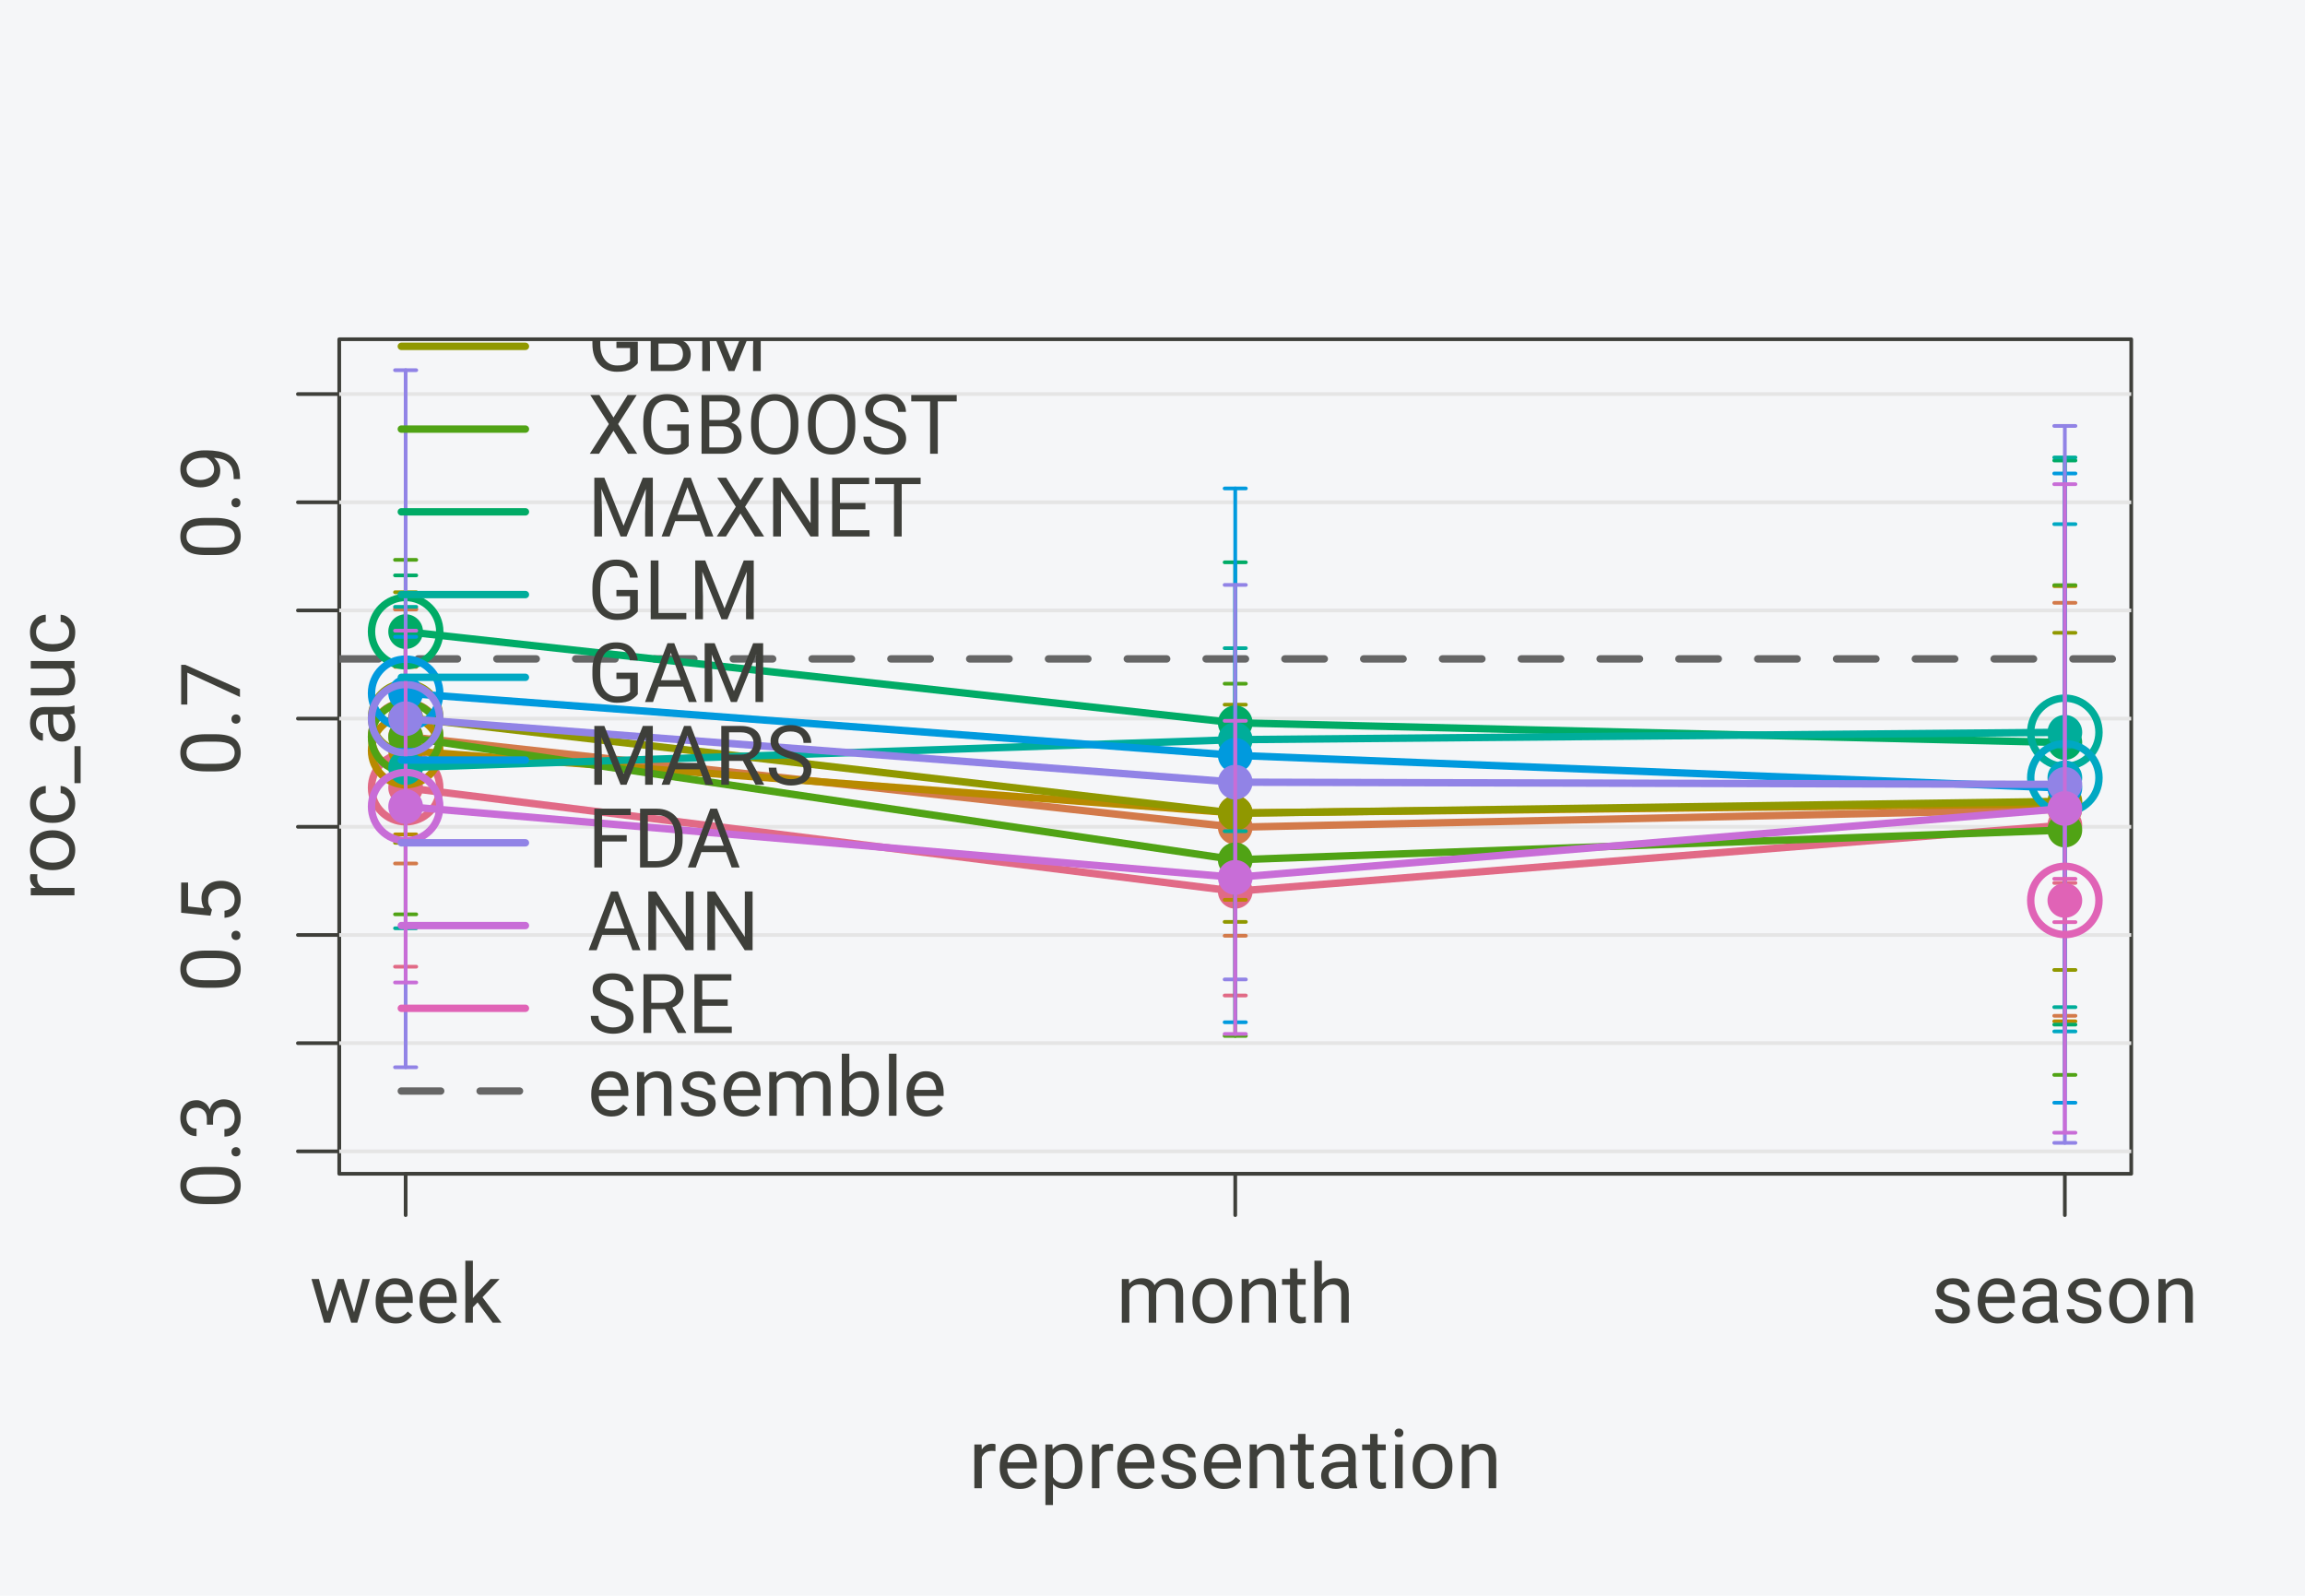
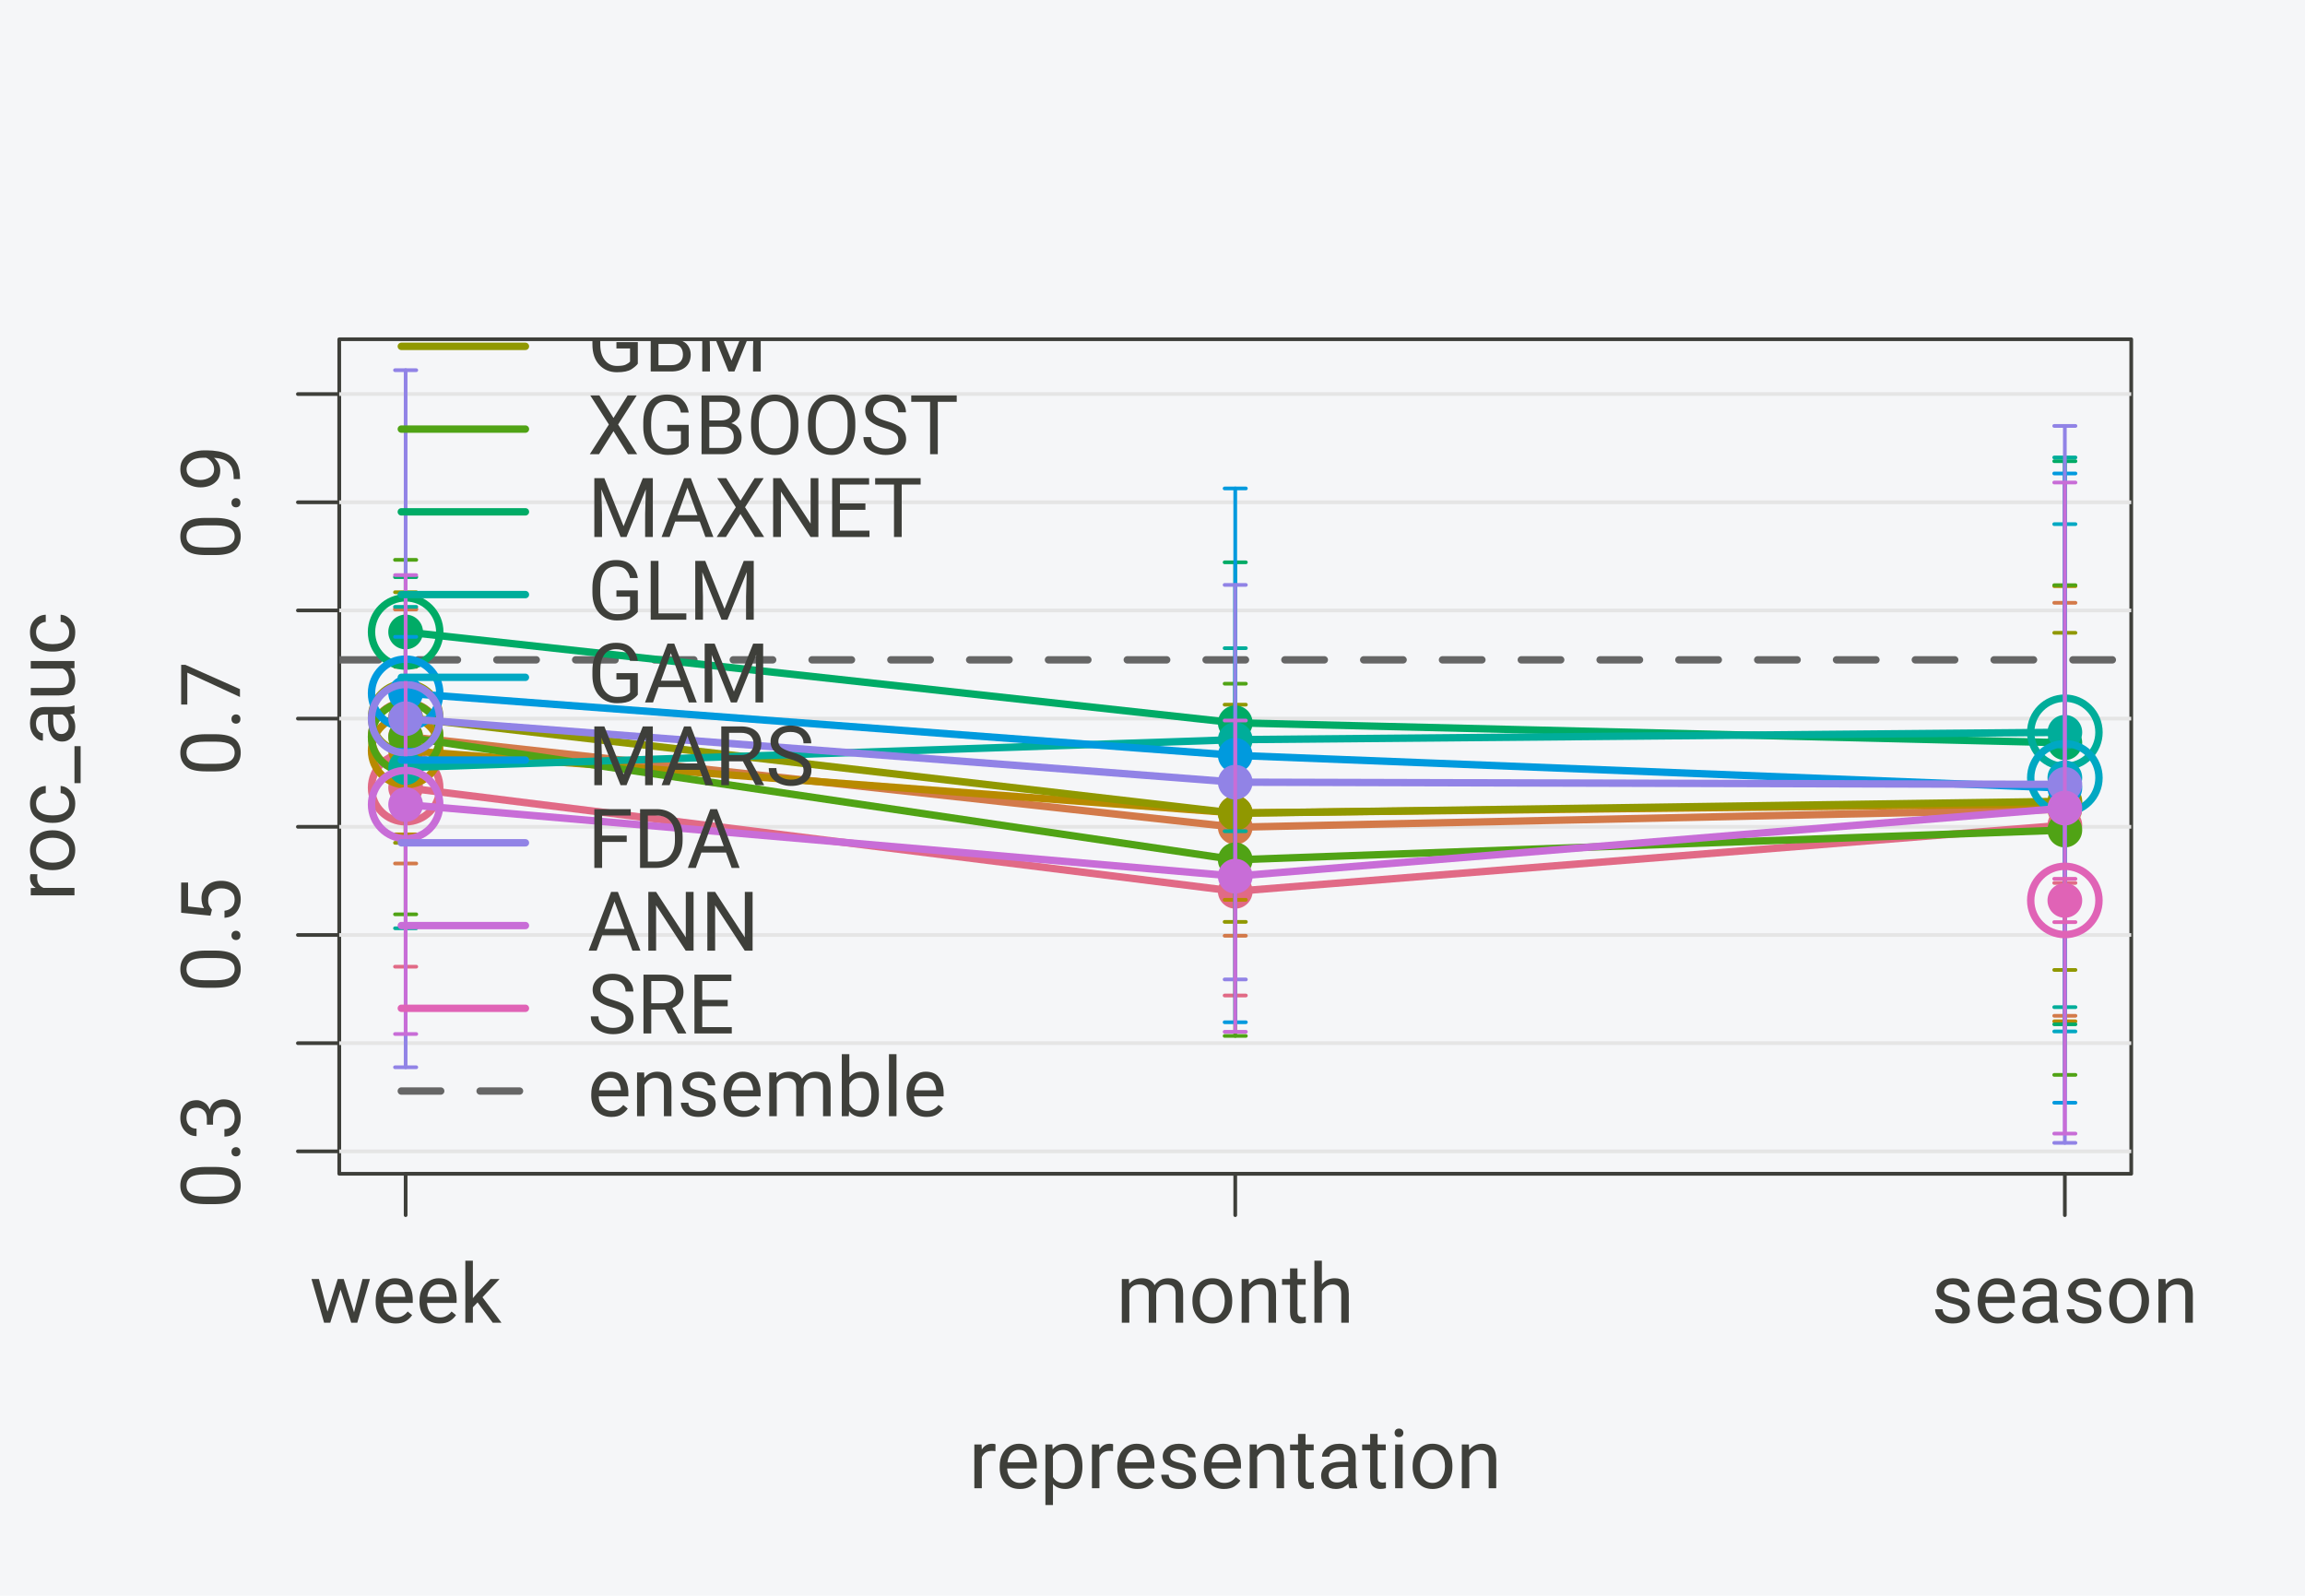
<svg xmlns="http://www.w3.org/2000/svg" width="468.00pt" height="324.00pt" viewBox="0 0 468.00 324.00">
  <g class="svglite">
    <defs>
      <style type="text/css">
    /* theme-aware-processed */
    .svglite line, .svglite polyline, .svglite polygon, .svglite path, .svglite circle {
      fill: none;
      stroke: #3E3F3A;
      stroke-linecap: round;
      stroke-linejoin: round;
      stroke-miterlimit: 10.00;
    }
    .svglite &gt; g &gt; rect {
      fill: none;
      stroke: #3E3F3A;
      stroke-linecap: round;
      stroke-linejoin: round;
      stroke-miterlimit: 10.00;
    }
    .svglite text {
      white-space: pre;
      fill: #3E3F3A;
    }
    .svglite g.glyphgroup path {
      fill: inherit;
      stroke: none;
    }
  </style>
    </defs>
    <rect class="svg-bg" width="100%" height="100%" style="stroke: none; fill: #F5F6F8;" />
    <defs>
      <clipPath id="cpMC4wMHw0NjguMDB8MC4wMHwzMjQuMDA=">
        <rect x="0.00" y="0.00" width="468.00" height="324.00" />
      </clipPath>
    </defs>
    <g clip-path="url(#cpMC4wMHw0NjguMDB8MC4wMHwzMjQuMDA=)">
      <line x1="68.88" y1="233.76" x2="68.88" y2="80.01" style="stroke-width: 0.75;" />
      <line x1="68.88" y1="233.76" x2="60.48" y2="233.76" style="stroke-width: 0.75;" />
      <line x1="68.88" y1="211.80" x2="60.48" y2="211.80" style="stroke-width: 0.75;" />
      <line x1="68.88" y1="189.83" x2="60.48" y2="189.83" style="stroke-width: 0.75;" />
      <line x1="68.88" y1="167.87" x2="60.48" y2="167.87" style="stroke-width: 0.75;" />
      <line x1="68.88" y1="145.90" x2="60.48" y2="145.90" style="stroke-width: 0.75;" />
      <line x1="68.88" y1="123.94" x2="60.48" y2="123.94" style="stroke-width: 0.75;" />
      <line x1="68.88" y1="101.98" x2="60.48" y2="101.98" style="stroke-width: 0.75;" />
      <line x1="68.88" y1="80.01" x2="60.48" y2="80.01" style="stroke-width: 0.75;" />
      <text transform="translate(48.72,233.76) rotate(-90)" text-anchor="middle" style="font-size: 1.4em; font-family: &quot;Roboto&quot;, -apple-system, BlinkMacSystemFont, &quot;Segoe UI&quot;, system-ui, sans-serif;">0.3</text>
      <text transform="translate(48.72,189.83) rotate(-90)" text-anchor="middle" style="font-size: 1.4em; font-family: &quot;Roboto&quot;, -apple-system, BlinkMacSystemFont, &quot;Segoe UI&quot;, system-ui, sans-serif;">0.5</text>
      <text transform="translate(48.72,145.90) rotate(-90)" text-anchor="middle" style="font-size: 1.4em; font-family: &quot;Roboto&quot;, -apple-system, BlinkMacSystemFont, &quot;Segoe UI&quot;, system-ui, sans-serif;">0.7</text>
      <text transform="translate(48.72,101.98) rotate(-90)" text-anchor="middle" style="font-size: 1.4em; font-family: &quot;Roboto&quot;, -apple-system, BlinkMacSystemFont, &quot;Segoe UI&quot;, system-ui, sans-serif;">0.9</text>
      <polygon points="68.88,238.32 432.72,238.32 432.72,68.88 68.88,68.88 " style="stroke-width: 0.75;" />
      <text x="250.80" y="302.16" text-anchor="middle" style="font-size: 1.4em; font-family: &quot;Roboto&quot;, -apple-system, BlinkMacSystemFont, &quot;Segoe UI&quot;, system-ui, sans-serif;">representation</text>
      <text transform="translate(15.12,153.60) rotate(-90)" text-anchor="middle" style="font-size: 1.4em; font-family: &quot;Roboto&quot;, -apple-system, BlinkMacSystemFont, &quot;Segoe UI&quot;, system-ui, sans-serif;">roc_auc</text>
      <line x1="82.36" y1="238.32" x2="419.24" y2="238.32" style="stroke-width: 0.75;" />
      <line x1="82.36" y1="238.32" x2="82.36" y2="246.72" style="stroke-width: 0.75;" />
      <line x1="250.80" y1="238.32" x2="250.80" y2="246.72" style="stroke-width: 0.75;" />
      <line x1="419.24" y1="238.32" x2="419.24" y2="246.72" style="stroke-width: 0.75;" />
      <text x="82.36" y="268.56" text-anchor="middle" style="font-size: 1.4em; font-family: &quot;Roboto&quot;, -apple-system, BlinkMacSystemFont, &quot;Segoe UI&quot;, system-ui, sans-serif;">week</text>
      <text x="250.80" y="268.56" text-anchor="middle" style="font-size: 1.4em; font-family: &quot;Roboto&quot;, -apple-system, BlinkMacSystemFont, &quot;Segoe UI&quot;, system-ui, sans-serif;">month</text>
      <text x="419.24" y="268.56" text-anchor="middle" style="font-size: 1.4em; font-family: &quot;Roboto&quot;, -apple-system, BlinkMacSystemFont, &quot;Segoe UI&quot;, system-ui, sans-serif;">season</text>
    </g>
    <defs>
      <clipPath id="cpNjguODh8NDMyLjcyfDY4Ljg4fDIzOC4zMg==">
        <rect x="68.88" y="68.88" width="363.84" height="169.44" />
      </clipPath>
    </defs>
    <g clip-path="url(#cpNjguODh8NDMyLjcyfDY4Ljg4fDIzOC4zMg==)">
      <line x1="68.88" y1="233.76" x2="432.72" y2="233.76" style="stroke-width: 0.75; stroke: #E5E5E5;" />
      <line x1="68.88" y1="211.80" x2="432.72" y2="211.80" style="stroke-width: 0.75; stroke: #E5E5E5;" />
      <line x1="68.88" y1="189.83" x2="432.72" y2="189.83" style="stroke-width: 0.75; stroke: #E5E5E5;" />
      <line x1="68.88" y1="167.87" x2="432.72" y2="167.87" style="stroke-width: 0.75; stroke: #E5E5E5;" />
      <line x1="68.88" y1="145.90" x2="432.72" y2="145.90" style="stroke-width: 0.75; stroke: #E5E5E5;" />
      <line x1="68.88" y1="123.94" x2="432.72" y2="123.94" style="stroke-width: 0.75; stroke: #E5E5E5;" />
      <line x1="68.88" y1="101.98" x2="432.72" y2="101.98" style="stroke-width: 0.75; stroke: #E5E5E5;" />
      <line x1="68.88" y1="80.01" x2="432.72" y2="80.01" style="stroke-width: 0.75; stroke: #E5E5E5;" />
-       <line x1="68.88" y1="133.78" x2="432.72" y2="133.78" style="stroke-width: 1.50; stroke: #666666; stroke-dasharray: 8.00,8.00;" />
+       <line x1="68.88" y1="133.97" x2="432.72" y2="133.97" style="stroke-width: 1.50; stroke: #666666; stroke-dasharray: 8.00,8.00;" />
      <line x1="82.36" y1="196.27" x2="82.36" y2="123.58" style="stroke-width: 0.75; stroke: #E16A86;" />
      <polyline points="80.20,196.27 82.36,196.27 84.52,196.27 " style="stroke-width: 0.75; stroke: #E16A86;" />
      <polyline points="84.52,123.58 82.36,123.58 80.20,123.58 " style="stroke-width: 0.75; stroke: #E16A86;" />
      <line x1="250.80" y1="202.12" x2="250.80" y2="159.80" style="stroke-width: 0.75; stroke: #E16A86;" />
      <polyline points="248.64,202.12 250.80,202.12 252.96,202.12 " style="stroke-width: 0.75; stroke: #E16A86;" />
      <polyline points="252.96,159.80 250.80,159.80 248.64,159.80 " style="stroke-width: 0.75; stroke: #E16A86;" />
      <line x1="419.24" y1="179.27" x2="419.24" y2="155.79" style="stroke-width: 0.75; stroke: #E16A86;" />
      <polyline points="417.08,179.27 419.24,179.27 421.40,179.27 " style="stroke-width: 0.75; stroke: #E16A86;" />
      <polyline points="421.40,155.79 419.24,155.79 417.08,155.79 " style="stroke-width: 0.75; stroke: #E16A86;" />
      <polyline points="82.36,159.93 250.80,180.96 419.24,167.53 " style="stroke-width: 1.50; stroke: #E16A86;" />
      <circle cx="82.36" cy="159.93" r="3.15" style="stroke-width: 0.75; stroke: #E16A86; fill: #E16A86;" />
      <circle cx="250.80" cy="180.96" r="3.15" style="stroke-width: 0.75; stroke: #E16A86; fill: #E16A86;" />
      <circle cx="419.24" cy="167.53" r="3.15" style="stroke-width: 0.75; stroke: #E16A86; fill: #E16A86;" />
      <circle cx="82.36" cy="159.93" r="6.93" style="stroke-width: 1.50; stroke: #E16A86;" />
      <line x1="82.36" y1="175.32" x2="82.36" y2="123.75" style="stroke-width: 0.75; stroke: #D37A4A;" />
      <polyline points="80.20,175.32 82.36,175.32 84.52,175.32 " style="stroke-width: 0.75; stroke: #D37A4A;" />
      <polyline points="84.52,123.75 82.36,123.75 80.20,123.75 " style="stroke-width: 0.75; stroke: #D37A4A;" />
      <line x1="250.80" y1="189.99" x2="250.80" y2="145.91" style="stroke-width: 0.75; stroke: #D37A4A;" />
      <polyline points="248.64,189.99 250.80,189.99 252.96,189.99 " style="stroke-width: 0.75; stroke: #D37A4A;" />
      <polyline points="252.96,145.91 250.80,145.91 248.64,145.91 " style="stroke-width: 0.75; stroke: #D37A4A;" />
      <line x1="419.24" y1="206.24" x2="419.24" y2="122.39" style="stroke-width: 0.75; stroke: #D37A4A;" />
      <polyline points="417.08,206.24 419.24,206.24 421.40,206.24 " style="stroke-width: 0.75; stroke: #D37A4A;" />
      <polyline points="421.40,122.39 419.24,122.39 417.08,122.39 " style="stroke-width: 0.75; stroke: #D37A4A;" />
      <polyline points="82.36,149.53 250.80,167.95 419.24,164.31 " style="stroke-width: 1.50; stroke: #D37A4A;" />
      <circle cx="82.36" cy="149.53" r="3.15" style="stroke-width: 0.75; stroke: #D37A4A; fill: #D37A4A;" />
      <circle cx="250.80" cy="167.95" r="3.15" style="stroke-width: 0.75; stroke: #D37A4A; fill: #D37A4A;" />
      <circle cx="419.24" cy="164.31" r="3.15" style="stroke-width: 0.75; stroke: #D37A4A; fill: #D37A4A;" />
      <circle cx="82.36" cy="149.53" r="6.93" style="stroke-width: 1.50; stroke: #D37A4A;" />
      <line x1="82.36" y1="169.41" x2="82.36" y2="135.39" style="stroke-width: 0.75; stroke: #B88A00;" />
      <polyline points="80.20,169.41 82.36,169.41 84.52,169.41 " style="stroke-width: 0.75; stroke: #B88A00;" />
      <polyline points="84.52,135.39 82.36,135.39 80.20,135.39 " style="stroke-width: 0.75; stroke: #B88A00;" />
      <line x1="250.80" y1="182.69" x2="250.80" y2="147.42" style="stroke-width: 0.75; stroke: #B88A00;" />
      <polyline points="248.64,182.69 250.80,182.69 252.96,182.69 " style="stroke-width: 0.75; stroke: #B88A00;" />
      <polyline points="252.96,147.42 250.80,147.42 248.64,147.42 " style="stroke-width: 0.75; stroke: #B88A00;" />
      <line x1="419.24" y1="207.36" x2="419.24" y2="119.01" style="stroke-width: 0.75; stroke: #B88A00;" />
      <polyline points="417.08,207.36 419.24,207.36 421.40,207.36 " style="stroke-width: 0.75; stroke: #B88A00;" />
      <polyline points="421.40,119.01 419.24,119.01 417.08,119.01 " style="stroke-width: 0.75; stroke: #B88A00;" />
      <polyline points="82.36,152.40 250.80,165.06 419.24,163.19 " style="stroke-width: 1.50; stroke: #B88A00;" />
      <circle cx="82.36" cy="152.40" r="3.15" style="stroke-width: 0.75; stroke: #B88A00; fill: #B88A00;" />
      <circle cx="250.80" cy="165.06" r="3.15" style="stroke-width: 0.75; stroke: #B88A00; fill: #B88A00;" />
      <circle cx="419.24" cy="163.19" r="3.15" style="stroke-width: 0.75; stroke: #B88A00; fill: #B88A00;" />
      <circle cx="82.36" cy="152.40" r="6.93" style="stroke-width: 1.50; stroke: #B88A00;" />
      <line x1="82.36" y1="171.12" x2="82.36" y2="120.24" style="stroke-width: 0.75; stroke: #909800;" />
      <polyline points="80.20,171.12 82.36,171.12 84.52,171.12 " style="stroke-width: 0.75; stroke: #909800;" />
      <polyline points="84.52,120.24 82.36,120.24 80.20,120.24 " style="stroke-width: 0.75; stroke: #909800;" />
      <line x1="250.80" y1="187.17" x2="250.80" y2="143.07" style="stroke-width: 0.75; stroke: #909800;" />
      <polyline points="248.64,187.17 250.80,187.17 252.96,187.17 " style="stroke-width: 0.75; stroke: #909800;" />
      <polyline points="252.96,143.07 250.80,143.07 248.64,143.07 " style="stroke-width: 0.75; stroke: #909800;" />
      <line x1="419.24" y1="196.93" x2="419.24" y2="128.48" style="stroke-width: 0.75; stroke: #909800;" />
      <polyline points="417.08,196.93 419.24,196.93 421.40,196.93 " style="stroke-width: 0.75; stroke: #909800;" />
      <polyline points="421.40,128.48 419.24,128.48 417.08,128.48 " style="stroke-width: 0.75; stroke: #909800;" />
      <polyline points="82.36,145.68 250.80,165.12 419.24,162.70 " style="stroke-width: 1.50; stroke: #909800;" />
      <circle cx="82.36" cy="145.68" r="3.15" style="stroke-width: 0.75; stroke: #909800; fill: #909800;" />
      <circle cx="250.80" cy="165.12" r="3.15" style="stroke-width: 0.75; stroke: #909800; fill: #909800;" />
      <circle cx="419.24" cy="162.70" r="3.15" style="stroke-width: 0.75; stroke: #909800; fill: #909800;" />
      <circle cx="82.36" cy="145.68" r="6.93" style="stroke-width: 1.50; stroke: #909800;" />
      <line x1="82.36" y1="185.64" x2="82.36" y2="113.67" style="stroke-width: 0.75; stroke: #50A315;" />
      <polyline points="80.20,185.64 82.36,185.64 84.52,185.64 " style="stroke-width: 0.75; stroke: #50A315;" />
      <polyline points="84.52,113.67 82.36,113.67 80.20,113.67 " style="stroke-width: 0.75; stroke: #50A315;" />
      <line x1="250.80" y1="210.33" x2="250.80" y2="138.81" style="stroke-width: 0.75; stroke: #50A315;" />
      <polyline points="248.64,210.33 250.80,210.33 252.96,210.33 " style="stroke-width: 0.75; stroke: #50A315;" />
      <polyline points="252.96,138.81 250.80,138.81 248.64,138.81 " style="stroke-width: 0.75; stroke: #50A315;" />
      <line x1="419.24" y1="218.24" x2="419.24" y2="118.81" style="stroke-width: 0.75; stroke: #50A315;" />
      <polyline points="417.08,218.24 419.24,218.24 421.40,218.24 " style="stroke-width: 0.75; stroke: #50A315;" />
      <polyline points="421.40,118.81 419.24,118.81 417.08,118.81 " style="stroke-width: 0.75; stroke: #50A315;" />
      <polyline points="82.36,149.65 250.80,174.57 419.24,168.53 " style="stroke-width: 1.50; stroke: #50A315;" />
      <circle cx="82.36" cy="149.65" r="3.15" style="stroke-width: 0.75; stroke: #50A315; fill: #50A315;" />
      <circle cx="250.80" cy="174.57" r="3.15" style="stroke-width: 0.75; stroke: #50A315; fill: #50A315;" />
      <circle cx="419.24" cy="168.53" r="3.15" style="stroke-width: 0.75; stroke: #50A315; fill: #50A315;" />
      <circle cx="82.36" cy="149.65" r="6.93" style="stroke-width: 1.50; stroke: #50A315;" />
-       <line x1="82.36" y1="139.66" x2="82.36" y2="116.82" style="stroke-width: 0.75; stroke: #00AB66;" />
-       <polyline points="80.20,139.66 82.36,139.66 84.52,139.66 " style="stroke-width: 0.75; stroke: #00AB66;" />
-       <polyline points="84.52,116.82 82.36,116.82 80.20,116.82 " style="stroke-width: 0.75; stroke: #00AB66;" />
+       <line x1="82.36" y1="139.44" x2="82.36" y2="117.18" style="stroke-width: 0.75; stroke: #00AB66;" />
+       <polyline points="80.20,139.44 82.36,139.44 84.52,139.44 " style="stroke-width: 0.75; stroke: #00AB66;" />
+       <polyline points="84.52,117.18 82.36,117.18 80.20,117.18 " style="stroke-width: 0.75; stroke: #00AB66;" />
      <line x1="250.80" y1="179.35" x2="250.80" y2="114.17" style="stroke-width: 0.75; stroke: #00AB66;" />
      <polyline points="248.64,179.35 250.80,179.35 252.96,179.35 " style="stroke-width: 0.75; stroke: #00AB66;" />
      <polyline points="252.96,114.17 250.80,114.17 248.64,114.17 " style="stroke-width: 0.75; stroke: #00AB66;" />
-       <line x1="419.24" y1="208.03" x2="419.24" y2="93.50" style="stroke-width: 0.75; stroke: #00AB66;" />
-       <polyline points="417.08,208.03 419.24,208.03 421.40,208.03 " style="stroke-width: 0.75; stroke: #00AB66;" />
-       <polyline points="421.40,93.50 419.24,93.50 417.08,93.50 " style="stroke-width: 0.75; stroke: #00AB66;" />
-       <polyline points="82.36,128.24 250.80,146.76 419.24,150.77 " style="stroke-width: 1.50; stroke: #00AB66;" />
-       <circle cx="82.36" cy="128.24" r="3.15" style="stroke-width: 0.75; stroke: #00AB66; fill: #00AB66;" />
+       <line x1="419.24" y1="207.97" x2="419.24" y2="93.64" style="stroke-width: 0.75; stroke: #00AB66;" />
+       <polyline points="417.08,207.97 419.24,207.97 421.40,207.97 " style="stroke-width: 0.75; stroke: #00AB66;" />
+       <polyline points="421.40,93.64 419.24,93.64 417.08,93.64 " style="stroke-width: 0.75; stroke: #00AB66;" />
+       <polyline points="82.36,128.31 250.80,146.76 419.24,150.81 " style="stroke-width: 1.50; stroke: #00AB66;" />
+       <circle cx="82.36" cy="128.31" r="3.15" style="stroke-width: 0.75; stroke: #00AB66; fill: #00AB66;" />
      <circle cx="250.80" cy="146.76" r="3.15" style="stroke-width: 0.75; stroke: #00AB66; fill: #00AB66;" />
-       <circle cx="419.24" cy="150.77" r="3.15" style="stroke-width: 0.75; stroke: #00AB66; fill: #00AB66;" />
-       <circle cx="82.36" cy="128.24" r="6.93" style="stroke-width: 1.50; stroke: #00AB66;" />
+       <circle cx="419.24" cy="150.81" r="3.15" style="stroke-width: 0.75; stroke: #00AB66; fill: #00AB66;" />
+       <circle cx="82.36" cy="128.31" r="6.93" style="stroke-width: 1.50; stroke: #00AB66;" />
      <line x1="82.36" y1="188.47" x2="82.36" y2="123.21" style="stroke-width: 0.75; stroke: #00AD9A;" />
      <polyline points="80.20,188.47 82.36,188.47 84.52,188.47 " style="stroke-width: 0.75; stroke: #00AD9A;" />
      <polyline points="84.52,123.21 82.36,123.21 80.20,123.21 " style="stroke-width: 0.75; stroke: #00AD9A;" />
      <line x1="250.80" y1="168.76" x2="250.80" y2="131.60" style="stroke-width: 0.75; stroke: #00AD9A;" />
      <polyline points="248.64,168.76 250.80,168.76 252.96,168.76 " style="stroke-width: 0.75; stroke: #00AD9A;" />
      <polyline points="252.96,131.60 250.80,131.60 248.64,131.60 " style="stroke-width: 0.75; stroke: #00AD9A;" />
      <line x1="419.24" y1="204.49" x2="419.24" y2="92.88" style="stroke-width: 0.75; stroke: #00AD9A;" />
      <polyline points="417.08,204.49 419.24,204.49 421.40,204.49 " style="stroke-width: 0.75; stroke: #00AD9A;" />
      <polyline points="421.40,92.88 419.24,92.88 417.08,92.88 " style="stroke-width: 0.75; stroke: #00AD9A;" />
      <polyline points="82.36,155.84 250.80,150.18 419.24,148.68 " style="stroke-width: 1.50; stroke: #00AD9A;" />
      <circle cx="82.36" cy="155.84" r="3.15" style="stroke-width: 0.75; stroke: #00AD9A; fill: #00AD9A;" />
      <circle cx="250.80" cy="150.18" r="3.15" style="stroke-width: 0.75; stroke: #00AD9A; fill: #00AD9A;" />
      <circle cx="419.24" cy="148.68" r="3.15" style="stroke-width: 0.75; stroke: #00AD9A; fill: #00AD9A;" />
      <circle cx="419.24" cy="148.68" r="6.93" style="stroke-width: 1.50; stroke: #00AD9A;" />
      <line x1="419.24" y1="209.42" x2="419.24" y2="106.42" style="stroke-width: 0.75; stroke: #00A8C3;" />
      <polyline points="417.08,209.42 419.24,209.42 421.40,209.42 " style="stroke-width: 0.75; stroke: #00A8C3;" />
      <polyline points="421.40,106.42 419.24,106.42 417.08,106.42 " style="stroke-width: 0.75; stroke: #00A8C3;" />
      <circle cx="419.24" cy="157.92" r="3.15" style="stroke-width: 0.75; stroke: #00A8C3; fill: #00A8C3;" />
      <circle cx="419.24" cy="157.92" r="6.93" style="stroke-width: 1.50; stroke: #00A8C3;" />
      <line x1="82.36" y1="152.21" x2="82.36" y2="129.30" style="stroke-width: 0.75; stroke: #009ADE;" />
      <polyline points="80.20,152.21 82.36,152.21 84.52,152.21 " style="stroke-width: 0.75; stroke: #009ADE;" />
      <polyline points="84.52,129.30 82.36,129.30 80.20,129.30 " style="stroke-width: 0.75; stroke: #009ADE;" />
      <line x1="250.80" y1="207.55" x2="250.80" y2="99.17" style="stroke-width: 0.75; stroke: #009ADE;" />
      <polyline points="248.64,207.55 250.80,207.55 252.96,207.55 " style="stroke-width: 0.75; stroke: #009ADE;" />
      <polyline points="252.96,99.17 250.80,99.17 248.64,99.17 " style="stroke-width: 0.75; stroke: #009ADE;" />
      <line x1="419.24" y1="223.89" x2="419.24" y2="96.13" style="stroke-width: 0.75; stroke: #009ADE;" />
      <polyline points="417.08,223.89 419.24,223.89 421.40,223.89 " style="stroke-width: 0.75; stroke: #009ADE;" />
      <polyline points="421.40,96.13 419.24,96.13 417.08,96.13 " style="stroke-width: 0.75; stroke: #009ADE;" />
      <polyline points="82.36,140.75 250.80,153.36 419.24,160.01 " style="stroke-width: 1.50; stroke: #009ADE;" />
      <circle cx="82.36" cy="140.75" r="3.15" style="stroke-width: 0.75; stroke: #009ADE; fill: #009ADE;" />
      <circle cx="250.80" cy="153.36" r="3.15" style="stroke-width: 0.75; stroke: #009ADE; fill: #009ADE;" />
      <circle cx="419.24" cy="160.01" r="3.15" style="stroke-width: 0.75; stroke: #009ADE; fill: #009ADE;" />
      <circle cx="82.36" cy="140.75" r="6.93" style="stroke-width: 1.50; stroke: #009ADE;" />
      <line x1="82.36" y1="216.69" x2="82.36" y2="75.16" style="stroke-width: 0.75; stroke: #9183E6;" />
      <polyline points="80.20,216.69 82.36,216.69 84.52,216.69 " style="stroke-width: 0.75; stroke: #9183E6;" />
      <polyline points="84.52,75.16 82.36,75.16 80.20,75.16 " style="stroke-width: 0.75; stroke: #9183E6;" />
      <line x1="250.80" y1="198.86" x2="250.80" y2="118.76" style="stroke-width: 0.75; stroke: #9183E6;" />
      <polyline points="248.64,198.86 250.80,198.86 252.96,198.86 " style="stroke-width: 0.75; stroke: #9183E6;" />
      <polyline points="252.96,118.76 250.80,118.76 248.64,118.76 " style="stroke-width: 0.75; stroke: #9183E6;" />
      <line x1="419.24" y1="232.04" x2="419.24" y2="86.48" style="stroke-width: 0.75; stroke: #9183E6;" />
      <polyline points="417.08,232.04 419.24,232.04 421.40,232.04 " style="stroke-width: 0.75; stroke: #9183E6;" />
      <polyline points="421.40,86.48 419.24,86.48 417.08,86.48 " style="stroke-width: 0.75; stroke: #9183E6;" />
      <polyline points="82.36,145.92 250.80,158.81 419.24,159.26 " style="stroke-width: 1.50; stroke: #9183E6;" />
      <circle cx="82.36" cy="145.92" r="3.15" style="stroke-width: 0.75; stroke: #9183E6; fill: #9183E6;" />
      <circle cx="250.80" cy="158.81" r="3.15" style="stroke-width: 0.75; stroke: #9183E6; fill: #9183E6;" />
      <circle cx="419.24" cy="159.26" r="3.15" style="stroke-width: 0.75; stroke: #9183E6; fill: #9183E6;" />
      <circle cx="82.36" cy="145.92" r="6.93" style="stroke-width: 1.50; stroke: #9183E6;" />
-       <line x1="82.36" y1="199.48" x2="82.36" y2="128.05" style="stroke-width: 0.75; stroke: #C86DD7;" />
-       <polyline points="80.20,199.48 82.36,199.48 84.52,199.48 " style="stroke-width: 0.75; stroke: #C86DD7;" />
-       <polyline points="84.52,128.05 82.36,128.05 80.20,128.05 " style="stroke-width: 0.75; stroke: #C86DD7;" />
-       <line x1="250.80" y1="209.93" x2="250.80" y2="146.35" style="stroke-width: 0.75; stroke: #C86DD7;" />
-       <polyline points="248.64,209.93 250.80,209.93 252.96,209.93 " style="stroke-width: 0.75; stroke: #C86DD7;" />
-       <polyline points="252.96,146.35 250.80,146.35 248.64,146.35 " style="stroke-width: 0.75; stroke: #C86DD7;" />
-       <line x1="419.24" y1="229.98" x2="419.24" y2="98.31" style="stroke-width: 0.75; stroke: #C86DD7;" />
-       <polyline points="417.08,229.98 419.24,229.98 421.40,229.98 " style="stroke-width: 0.75; stroke: #C86DD7;" />
-       <polyline points="421.40,98.31 419.24,98.31 417.08,98.31 " style="stroke-width: 0.75; stroke: #C86DD7;" />
-       <polyline points="82.36,163.76 250.80,178.14 419.24,164.15 " style="stroke-width: 1.50; stroke: #C86DD7;" />
-       <circle cx="82.36" cy="163.76" r="3.15" style="stroke-width: 0.75; stroke: #C86DD7; fill: #C86DD7;" />
-       <circle cx="250.80" cy="178.14" r="3.15" style="stroke-width: 0.75; stroke: #C86DD7; fill: #C86DD7;" />
-       <circle cx="419.24" cy="164.15" r="3.15" style="stroke-width: 0.75; stroke: #C86DD7; fill: #C86DD7;" />
-       <circle cx="82.36" cy="163.76" r="6.93" style="stroke-width: 1.50; stroke: #C86DD7;" />
+       <line x1="82.36" y1="209.94" x2="82.36" y2="116.77" style="stroke-width: 0.75; stroke: #C86DD7;" />
+       <polyline points="80.20,209.94 82.36,209.94 84.52,209.94 " style="stroke-width: 0.75; stroke: #C86DD7;" />
+       <polyline points="84.52,116.77 82.36,116.77 80.20,116.77 " style="stroke-width: 0.75; stroke: #C86DD7;" />
+       <line x1="250.80" y1="209.49" x2="250.80" y2="146.29" style="stroke-width: 0.75; stroke: #C86DD7;" />
+       <polyline points="248.64,209.49 250.80,209.49 252.96,209.49 " style="stroke-width: 0.75; stroke: #C86DD7;" />
+       <polyline points="252.96,146.29 250.80,146.29 248.64,146.29 " style="stroke-width: 0.75; stroke: #C86DD7;" />
+       <line x1="419.24" y1="230.16" x2="419.24" y2="97.97" style="stroke-width: 0.75; stroke: #C86DD7;" />
+       <polyline points="417.08,230.16 419.24,230.16 421.40,230.16 " style="stroke-width: 0.75; stroke: #C86DD7;" />
+       <polyline points="421.40,97.97 419.24,97.97 417.08,97.97 " style="stroke-width: 0.75; stroke: #C86DD7;" />
+       <polyline points="82.36,163.35 250.80,177.89 419.24,164.07 " style="stroke-width: 1.50; stroke: #C86DD7;" />
+       <circle cx="82.36" cy="163.35" r="3.15" style="stroke-width: 0.75; stroke: #C86DD7; fill: #C86DD7;" />
+       <circle cx="250.80" cy="177.89" r="3.15" style="stroke-width: 0.75; stroke: #C86DD7; fill: #C86DD7;" />
+       <circle cx="419.24" cy="164.07" r="3.15" style="stroke-width: 0.75; stroke: #C86DD7; fill: #C86DD7;" />
+       <circle cx="82.36" cy="163.35" r="6.93" style="stroke-width: 1.50; stroke: #C86DD7;" />
      <line x1="419.24" y1="187.22" x2="419.24" y2="178.43" style="stroke-width: 0.75; stroke: #E063B6;" />
      <polyline points="417.08,187.22 419.24,187.22 421.40,187.22 " style="stroke-width: 0.75; stroke: #E063B6;" />
      <polyline points="421.40,178.43 419.24,178.43 417.08,178.43 " style="stroke-width: 0.75; stroke: #E063B6;" />
      <circle cx="419.24" cy="182.82" r="3.15" style="stroke-width: 0.75; stroke: #E063B6; fill: #E063B6;" />
      <circle cx="419.24" cy="182.82" r="6.93" style="stroke-width: 1.50; stroke: #E063B6;" />
      <line x1="81.48" y1="19.92" x2="106.68" y2="19.92" style="stroke-width: 1.50; stroke: #E16A86;" />
      <line x1="81.48" y1="36.72" x2="106.68" y2="36.72" style="stroke-width: 1.50; stroke: #D37A4A;" />
      <line x1="81.48" y1="53.52" x2="106.68" y2="53.52" style="stroke-width: 1.50; stroke: #B88A00;" />
      <line x1="81.48" y1="70.32" x2="106.68" y2="70.32" style="stroke-width: 1.50; stroke: #909800;" />
      <line x1="81.48" y1="87.12" x2="106.68" y2="87.12" style="stroke-width: 1.50; stroke: #50A315;" />
      <line x1="81.48" y1="103.92" x2="106.68" y2="103.92" style="stroke-width: 1.50; stroke: #00AB66;" />
      <line x1="81.48" y1="120.72" x2="106.68" y2="120.72" style="stroke-width: 1.50; stroke: #00AD9A;" />
      <line x1="81.48" y1="137.52" x2="106.68" y2="137.52" style="stroke-width: 1.50; stroke: #00A8C3;" />
      <line x1="81.48" y1="154.32" x2="106.68" y2="154.32" style="stroke-width: 1.50; stroke: #009ADE;" />
      <line x1="81.48" y1="171.12" x2="106.68" y2="171.12" style="stroke-width: 1.50; stroke: #9183E6;" />
      <line x1="81.48" y1="187.92" x2="106.68" y2="187.92" style="stroke-width: 1.50; stroke: #C86DD7;" />
      <line x1="81.48" y1="204.72" x2="106.68" y2="204.72" style="stroke-width: 1.50; stroke: #E063B6;" />
      <line x1="81.48" y1="221.52" x2="106.68" y2="221.52" style="stroke-width: 1.50; stroke: #666666; stroke-dasharray: 8.00,8.00;" />
-       <text x="119.28" y="24.93" style="font-size: 1.4em; font-family: &quot;Roboto&quot;, -apple-system, BlinkMacSystemFont, &quot;Segoe UI&quot;, system-ui, sans-serif;">CTA</text>
-       <text x="119.28" y="41.73" style="font-size: 1.4em; font-family: &quot;Roboto&quot;, -apple-system, BlinkMacSystemFont, &quot;Segoe UI&quot;, system-ui, sans-serif;">RF</text>
-       <text x="119.28" y="58.53" style="font-size: 1.4em; font-family: &quot;Roboto&quot;, -apple-system, BlinkMacSystemFont, &quot;Segoe UI&quot;, system-ui, sans-serif;">RFd</text>
-       <text x="119.28" y="75.33" style="font-size: 1.4em; font-family: &quot;Roboto&quot;, -apple-system, BlinkMacSystemFont, &quot;Segoe UI&quot;, system-ui, sans-serif;">GBM</text>
-       <text x="119.28" y="92.13" style="font-size: 1.4em; font-family: &quot;Roboto&quot;, -apple-system, BlinkMacSystemFont, &quot;Segoe UI&quot;, system-ui, sans-serif;">XGBOOST</text>
-       <text x="119.28" y="108.93" style="font-size: 1.4em; font-family: &quot;Roboto&quot;, -apple-system, BlinkMacSystemFont, &quot;Segoe UI&quot;, system-ui, sans-serif;">MAXNET</text>
-       <text x="119.28" y="125.73" style="font-size: 1.4em; font-family: &quot;Roboto&quot;, -apple-system, BlinkMacSystemFont, &quot;Segoe UI&quot;, system-ui, sans-serif;">GLM</text>
-       <text x="119.28" y="142.53" style="font-size: 1.4em; font-family: &quot;Roboto&quot;, -apple-system, BlinkMacSystemFont, &quot;Segoe UI&quot;, system-ui, sans-serif;">GAM</text>
-       <text x="119.28" y="159.33" style="font-size: 1.4em; font-family: &quot;Roboto&quot;, -apple-system, BlinkMacSystemFont, &quot;Segoe UI&quot;, system-ui, sans-serif;">MARS</text>
-       <text x="119.28" y="176.13" style="font-size: 1.4em; font-family: &quot;Roboto&quot;, -apple-system, BlinkMacSystemFont, &quot;Segoe UI&quot;, system-ui, sans-serif;">FDA</text>
-       <text x="119.28" y="192.93" style="font-size: 1.4em; font-family: &quot;Roboto&quot;, -apple-system, BlinkMacSystemFont, &quot;Segoe UI&quot;, system-ui, sans-serif;">ANN</text>
-       <text x="119.28" y="209.73" style="font-size: 1.4em; font-family: &quot;Roboto&quot;, -apple-system, BlinkMacSystemFont, &quot;Segoe UI&quot;, system-ui, sans-serif;">SRE</text>
-       <text x="119.28" y="226.53" style="font-size: 1.4em; font-family: &quot;Roboto&quot;, -apple-system, BlinkMacSystemFont, &quot;Segoe UI&quot;, system-ui, sans-serif;">ensemble</text>
+       <text x="119.28" y="25.02" style="font-size: 1.4em; font-family: &quot;Roboto&quot;, -apple-system, BlinkMacSystemFont, &quot;Segoe UI&quot;, system-ui, sans-serif;">CTA</text>
+       <text x="119.28" y="41.82" style="font-size: 1.4em; font-family: &quot;Roboto&quot;, -apple-system, BlinkMacSystemFont, &quot;Segoe UI&quot;, system-ui, sans-serif;">RF</text>
+       <text x="119.28" y="58.62" style="font-size: 1.4em; font-family: &quot;Roboto&quot;, -apple-system, BlinkMacSystemFont, &quot;Segoe UI&quot;, system-ui, sans-serif;">RFd</text>
+       <text x="119.28" y="75.42" style="font-size: 1.4em; font-family: &quot;Roboto&quot;, -apple-system, BlinkMacSystemFont, &quot;Segoe UI&quot;, system-ui, sans-serif;">GBM</text>
+       <text x="119.28" y="92.22" style="font-size: 1.4em; font-family: &quot;Roboto&quot;, -apple-system, BlinkMacSystemFont, &quot;Segoe UI&quot;, system-ui, sans-serif;">XGBOOST</text>
+       <text x="119.28" y="109.02" style="font-size: 1.4em; font-family: &quot;Roboto&quot;, -apple-system, BlinkMacSystemFont, &quot;Segoe UI&quot;, system-ui, sans-serif;">MAXNET</text>
+       <text x="119.28" y="125.82" style="font-size: 1.4em; font-family: &quot;Roboto&quot;, -apple-system, BlinkMacSystemFont, &quot;Segoe UI&quot;, system-ui, sans-serif;">GLM</text>
+       <text x="119.28" y="142.62" style="font-size: 1.4em; font-family: &quot;Roboto&quot;, -apple-system, BlinkMacSystemFont, &quot;Segoe UI&quot;, system-ui, sans-serif;">GAM</text>
+       <text x="119.28" y="159.42" style="font-size: 1.4em; font-family: &quot;Roboto&quot;, -apple-system, BlinkMacSystemFont, &quot;Segoe UI&quot;, system-ui, sans-serif;">MARS</text>
+       <text x="119.28" y="176.22" style="font-size: 1.4em; font-family: &quot;Roboto&quot;, -apple-system, BlinkMacSystemFont, &quot;Segoe UI&quot;, system-ui, sans-serif;">FDA</text>
+       <text x="119.28" y="193.02" style="font-size: 1.4em; font-family: &quot;Roboto&quot;, -apple-system, BlinkMacSystemFont, &quot;Segoe UI&quot;, system-ui, sans-serif;">ANN</text>
+       <text x="119.28" y="209.82" style="font-size: 1.4em; font-family: &quot;Roboto&quot;, -apple-system, BlinkMacSystemFont, &quot;Segoe UI&quot;, system-ui, sans-serif;">SRE</text>
+       <text x="119.28" y="226.62" style="font-size: 1.4em; font-family: &quot;Roboto&quot;, -apple-system, BlinkMacSystemFont, &quot;Segoe UI&quot;, system-ui, sans-serif;">ensemble</text>
    </g>
  </g>
</svg>
